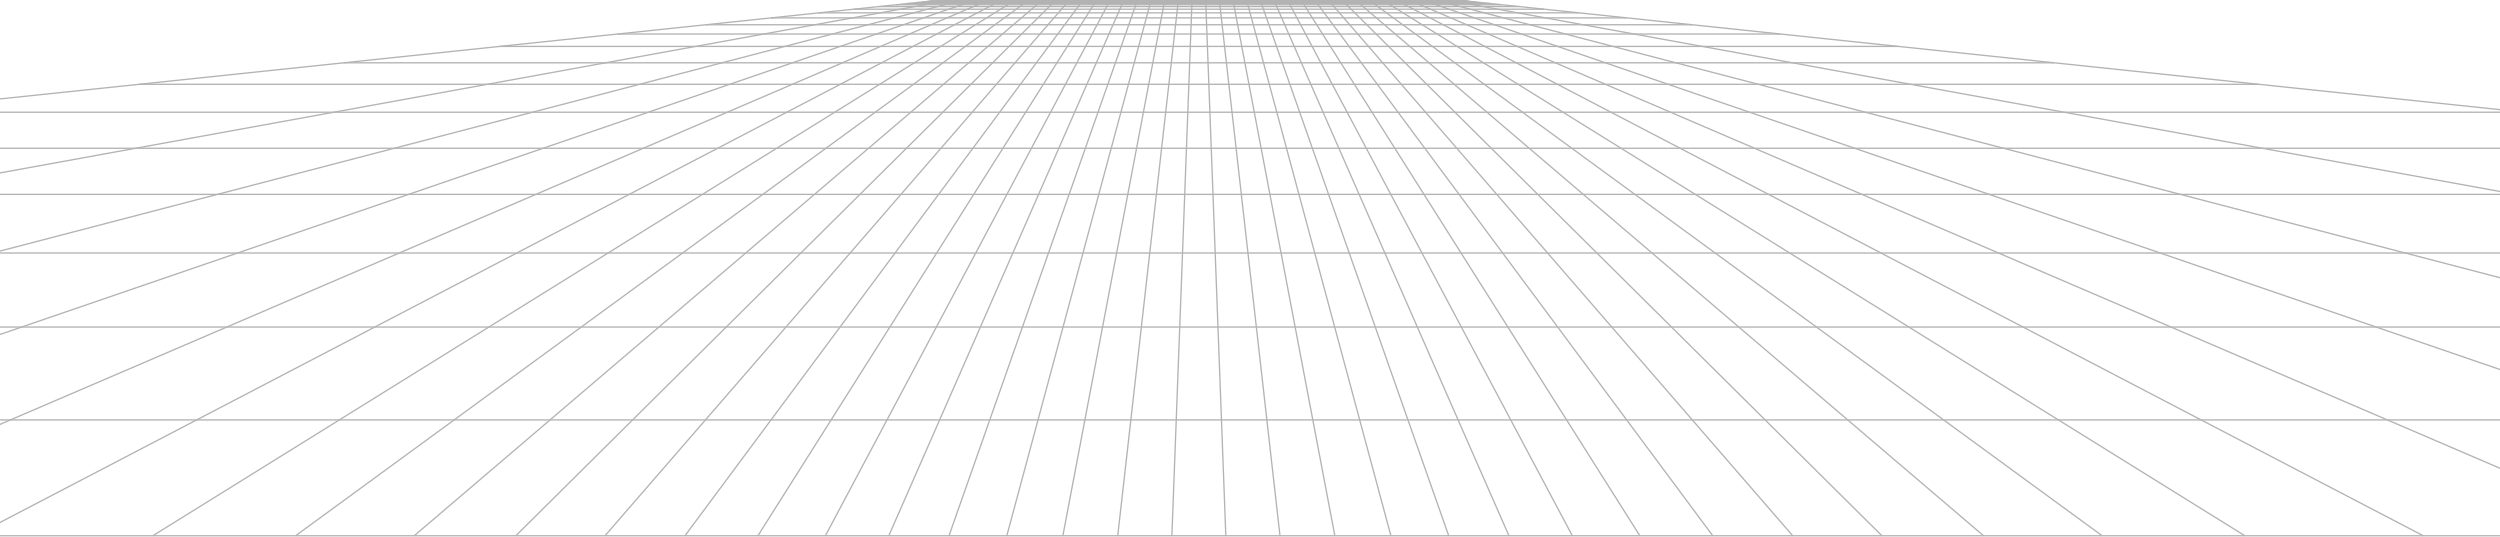
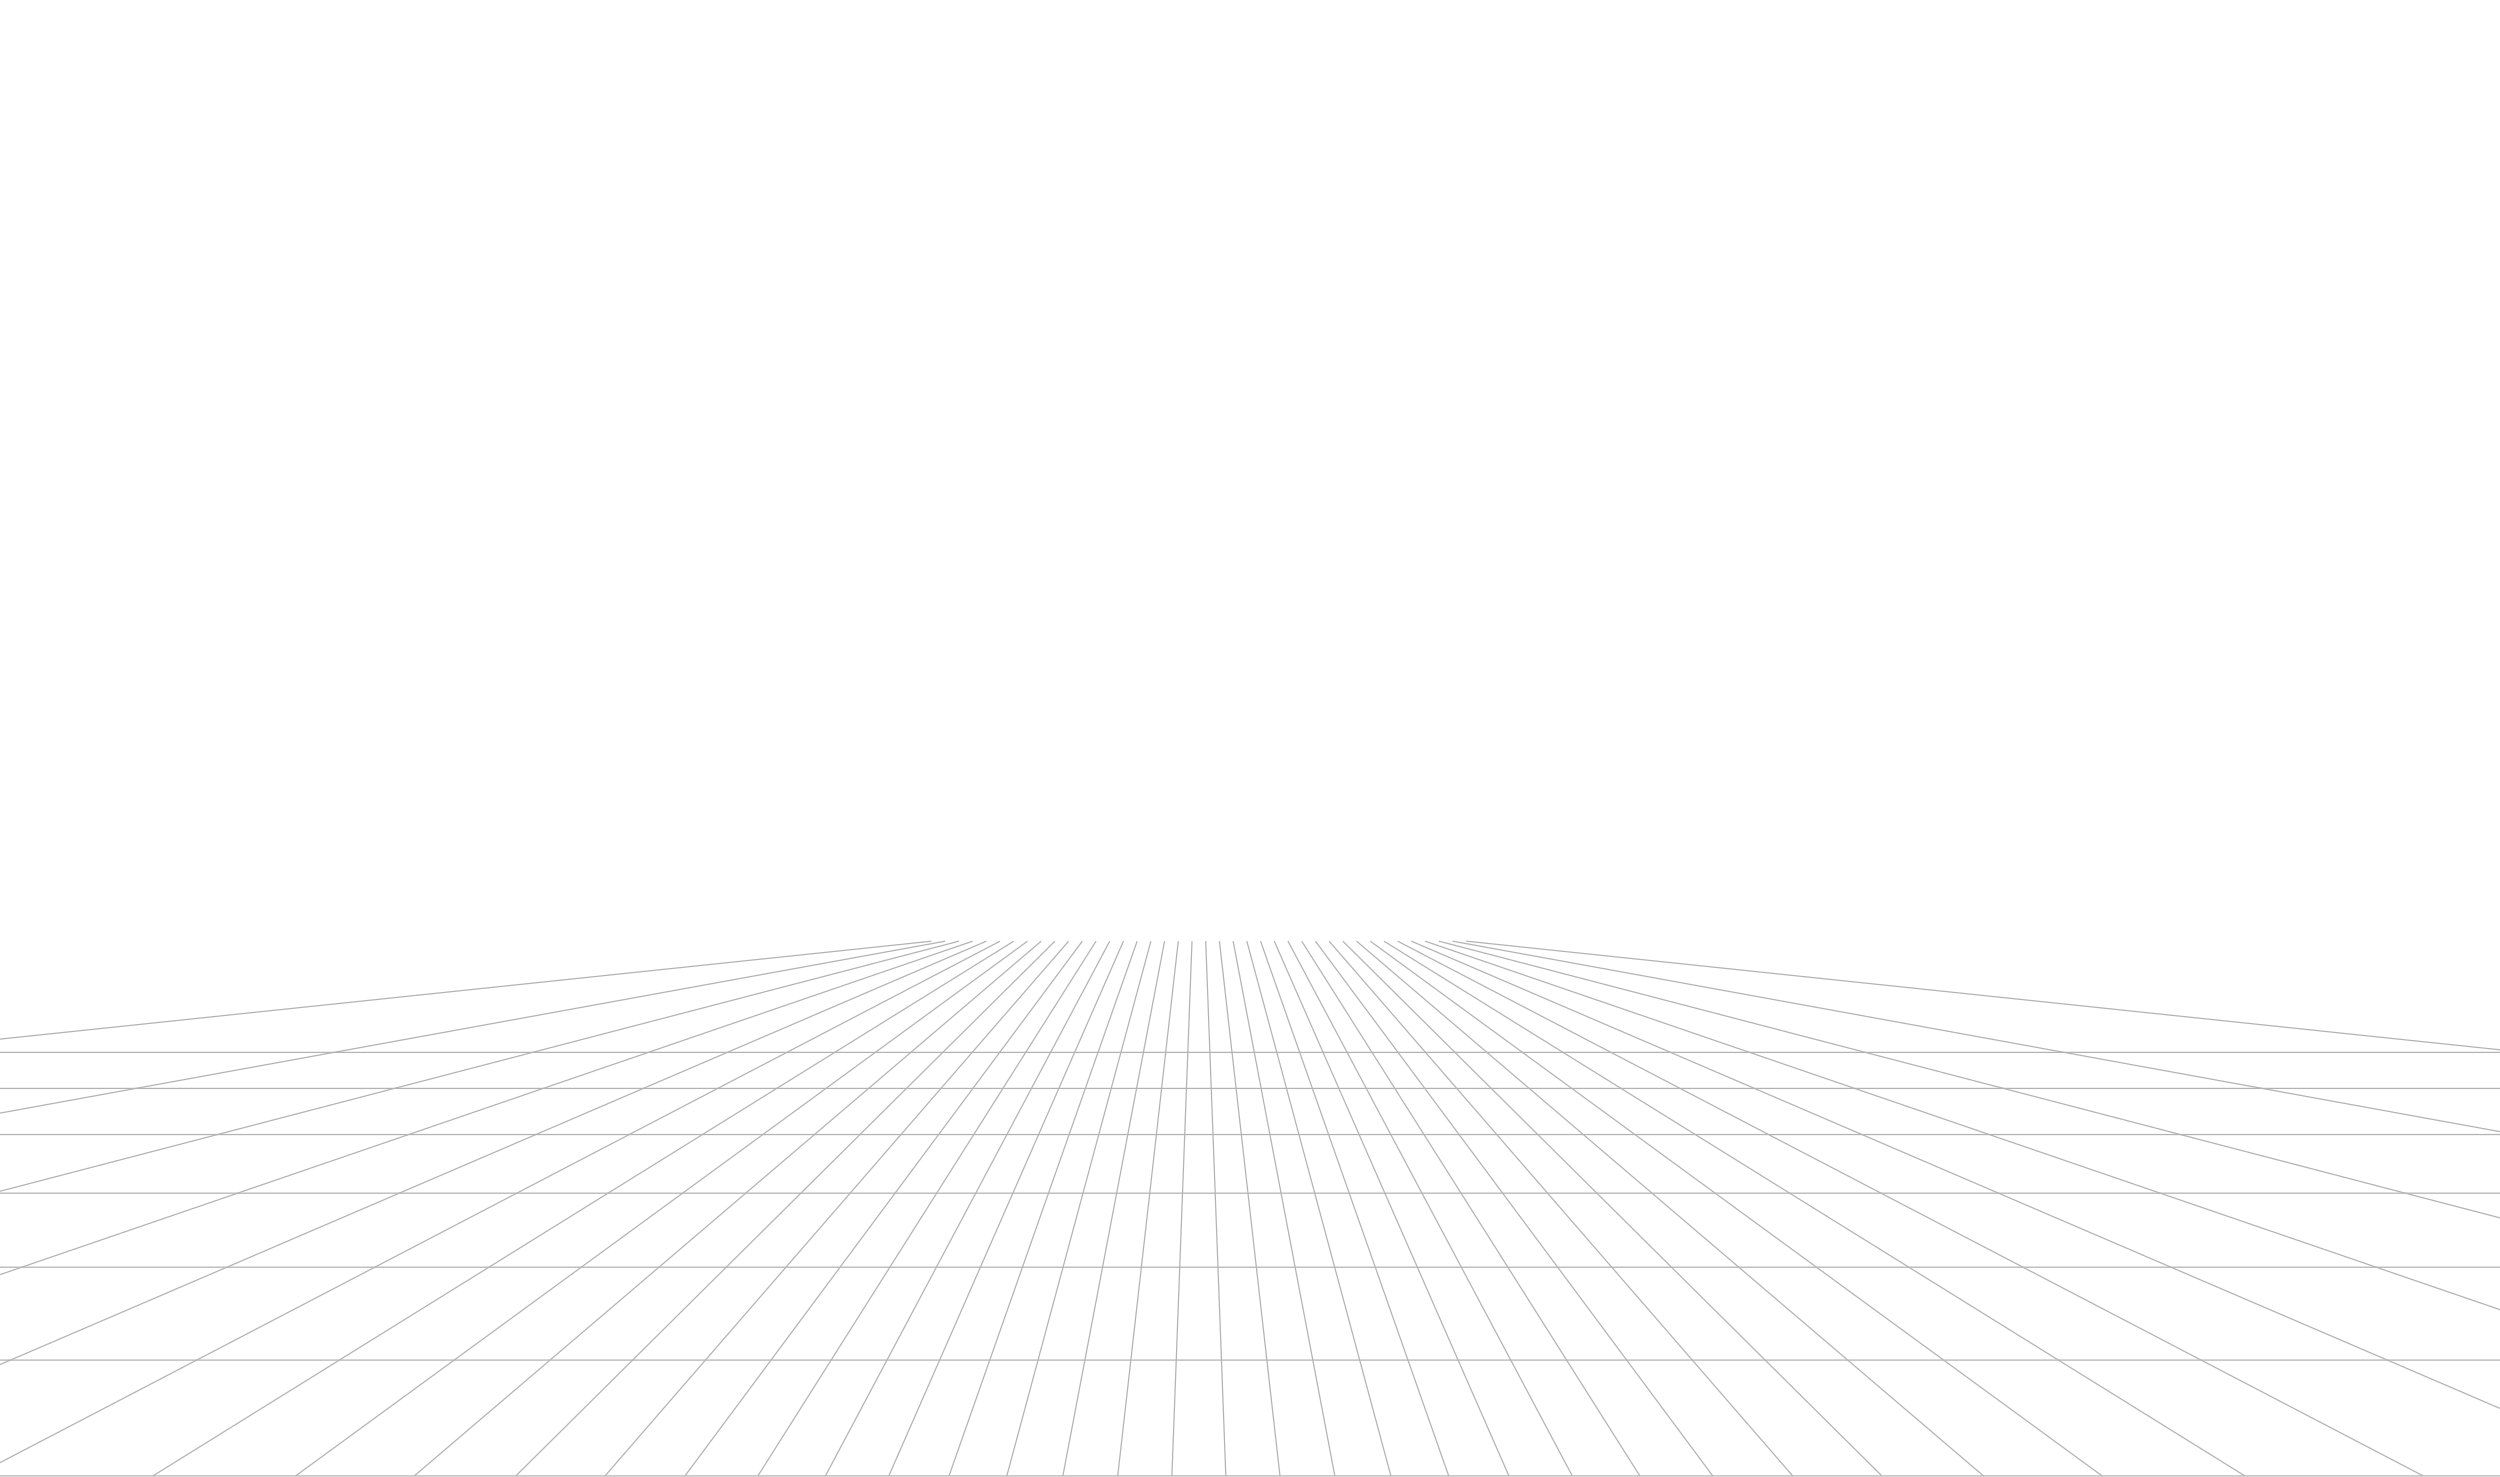
- <svg xmlns="http://www.w3.org/2000/svg" width="1989" height="427" viewBox="0 0 1989 427" fill="none">
-   <path d="M741.078 0.801L-3306.85 426.255" stroke="#B3B3B3" stroke-width="1.064" />
-   <path d="M751.992 0.801L-1587.35 426.255" stroke="#B3B3B3" stroke-width="1.064" />
-   <path d="M762.898 0.801L-868.651 426.255" stroke="#B3B3B3" stroke-width="1.064" />
-   <path d="M773.812 0.801L-467.207 426.255" stroke="#B3B3B3" stroke-width="1.064" />
-   <path d="M784.719 0.801L-206.471 426.255" stroke="#B3B3B3" stroke-width="1.064" />
-   <path d="M795.625 0.801L-20.328 426.255" stroke="#B3B3B3" stroke-width="1.064" />
-   <path d="M806.531 0.801L121.576 426.255" stroke="#B3B3B3" stroke-width="1.064" />
-   <path d="M817.444 0.801L235.151 426.255" stroke="#B3B3B3" stroke-width="1.064" />
-   <path d="M828.352 0.801L329.531 426.255" stroke="#B3B3B3" stroke-width="1.064" />
-   <path d="M839.265 0.801L410.37 426.255" stroke="#B3B3B3" stroke-width="1.064" />
-   <path d="M850.172 0.801L481.332 426.255" stroke="#B3B3B3" stroke-width="1.064" />
-   <path d="M861.078 0.801L544.93 426.255" stroke="#B3B3B3" stroke-width="1.064" />
-   <path d="M871.992 0.801L602.951 426.255" stroke="#B3B3B3" stroke-width="1.064" />
-   <path d="M882.899 0.801L656.681 426.255" stroke="#B3B3B3" stroke-width="1.064" />
-   <path d="M893.812 0.801L707.119 426.255" stroke="#B3B3B3" stroke-width="1.064" />
-   <path d="M904.719 0.801L755.021 426.255" stroke="#B3B3B3" stroke-width="1.064" />
-   <path d="M915.633 0.801L801.02 426.255" stroke="#B3B3B3" stroke-width="1.064" />
-   <path d="M926.531 0.801L845.608 426.255" stroke="#B3B3B3" stroke-width="1.064" />
-   <path d="M937.444 0.801L889.259 426.255" stroke="#B3B3B3" stroke-width="1.064" />
-   <path d="M948.352 0.801L932.35 426.255" stroke="#B3B3B3" stroke-width="1.064" />
-   <path d="M959.265 0.801L975.266 426.255" stroke="#B3B3B3" stroke-width="1.064" />
-   <path d="M970.172 0.801L1018.36 426.255" stroke="#B3B3B3" stroke-width="1.064" />
-   <path d="M981.078 0.801L1062 426.255" stroke="#B3B3B3" stroke-width="1.064" />
-   <path d="M991.992 0.801L1106.6 426.255" stroke="#B3B3B3" stroke-width="1.064" />
-   <path d="M1002.9 0.801L1152.6 426.255" stroke="#B3B3B3" stroke-width="1.064" />
-   <path d="M1013.81 0.801L1200.51 426.255" stroke="#B3B3B3" stroke-width="1.064" />
-   <path d="M1024.72 0.801L1250.94 426.255" stroke="#B3B3B3" stroke-width="1.064" />
-   <path d="M1035.63 0.801L1304.67 426.255" stroke="#B3B3B3" stroke-width="1.064" />
-   <path d="M1046.53 0.801L1362.68 426.255" stroke="#B3B3B3" stroke-width="1.064" />
-   <path d="M1057.45 0.801L1426.29 426.255" stroke="#B3B3B3" stroke-width="1.064" />
-   <path d="M1068.35 0.801L1497.25 426.255" stroke="#B3B3B3" stroke-width="1.064" />
-   <path d="M1079.27 0.801L1578.09 426.255" stroke="#B3B3B3" stroke-width="1.064" />
-   <path d="M1090.17 0.801L1672.47 426.255" stroke="#B3B3B3" stroke-width="1.064" />
-   <path d="M1101.08 0.801L1786.03 426.255" stroke="#B3B3B3" stroke-width="1.064" />
-   <path d="M1112 0.801L1927.95 426.255" stroke="#B3B3B3" stroke-width="1.064" />
-   <path d="M1122.9 0.801L2114.09 426.255" stroke="#B3B3B3" stroke-width="1.064" />
-   <path d="M1133.82 0.801L2374.84 426.255" stroke="#B3B3B3" stroke-width="1.064" />
-   <path d="M1144.72 0.801L2776.27 426.255" stroke="#B3B3B3" stroke-width="1.064" />
-   <path d="M1155.64 0.801L3494.98 426.255" stroke="#B3B3B3" stroke-width="1.064" />
-   <path d="M1166.54 0.801L5214.47 426.255" stroke="#B3B3B3" stroke-width="1.064" />
-   <path d="M741.078 0.801H1166.53" stroke="#B3B3B3" stroke-width="1.064" />
-   <path d="M741.078 0.801H1166.53" stroke="#B3B3B3" stroke-width="1.064" />
-   <path d="M741.078 0.801H1166.53" stroke="#B3B3B3" stroke-width="1.064" />
-   <path d="M741.078 0.801H1166.53" stroke="#B3B3B3" stroke-width="1.064" />
-   <path d="M741.078 0.801H1166.53" stroke="#B3B3B3" stroke-width="1.064" />
-   <path d="M741.078 0.801H1166.53" stroke="#B3B3B3" stroke-width="1.064" />
-   <path d="M741.078 0.801H1166.53" stroke="#B3B3B3" stroke-width="1.064" />
-   <path d="M741.078 0.801H1166.53" stroke="#B3B3B3" stroke-width="1.064" />
-   <path d="M741.078 0.801H1166.54" stroke="#B3B3B3" stroke-width="1.064" />
-   <path d="M741.078 0.801H1166.54" stroke="#B3B3B3" stroke-width="1.064" />
-   <path d="M741.07 0.805H1166.55" stroke="#B3B3B3" stroke-width="1.064" />
-   <path d="M741.055 0.805H1166.56" stroke="#B3B3B3" stroke-width="1.064" />
-   <path d="M741.023 0.809H1166.6" stroke="#B3B3B3" stroke-width="1.064" />
-   <path d="M740.945 0.816H1166.66" stroke="#B3B3B3" stroke-width="1.064" />
-   <path d="M740.812 0.828H1166.8" stroke="#B3B3B3" stroke-width="1.064" />
-   <path d="M740.57 0.855H1167.04" stroke="#B3B3B3" stroke-width="1.064" />
-   <path d="M740.148 0.902H1167.47" stroke="#B3B3B3" stroke-width="1.064" />
-   <path d="M739.43 0.977H1168.18" stroke="#B3B3B3" stroke-width="1.064" />
-   <path d="M738.258 1.102H1169.36" stroke="#B3B3B3" stroke-width="1.064" />
-   <path d="M736.391 1.297H1171.23" stroke="#B3B3B3" stroke-width="1.064" />
-   <path d="M733.484 1.602H1174.14" stroke="#B3B3B3" stroke-width="1.064" />
-   <path d="M729.055 2.062H1178.56" stroke="#B3B3B3" stroke-width="1.064" />
-   <path d="M722.461 2.758H1185.16" stroke="#B3B3B3" stroke-width="1.064" />
-   <path d="M712.797 3.777H1194.81" stroke="#B3B3B3" stroke-width="1.064" />
-   <path d="M698.89 5.238H1208.72" stroke="#B3B3B3" stroke-width="1.064" />
-   <path d="M679.156 7.312H1228.46" stroke="#B3B3B3" stroke-width="1.064" />
-   <path d="M651.547 10.211H1256.06" stroke="#B3B3B3" stroke-width="1.064" />
-   <path d="M613.422 14.223H1294.19" stroke="#B3B3B3" stroke-width="1.064" />
-   <path d="M561.398 19.688H1346.22" stroke="#B3B3B3" stroke-width="1.064" />
-   <path d="M491.18 27.066H1416.43" stroke="#B3B3B3" stroke-width="1.064" />
-   <path d="M397.391 36.922H1510.22" stroke="#B3B3B3" stroke-width="1.064" />
-   <path d="M273.32 49.965H1634.3" stroke="#B3B3B3" stroke-width="1.064" />
-   <path d="M110.656 67.062H1796.97" stroke="#B3B3B3" stroke-width="1.064" />
-   <path d="M-100.812 89.285H2008.43" stroke="#B3B3B3" stroke-width="1.064" />
-   <path d="M-373.539 117.953H2281.16" stroke="#B3B3B3" stroke-width="1.064" />
-   <path d="M-722.656 154.645H2630.29" stroke="#B3B3B3" stroke-width="1.064" />
-   <path d="M-1166.44 201.293H3074.06" stroke="#B3B3B3" stroke-width="1.064" />
-   <path d="M-1726.78 260.188H3634.41" stroke="#B3B3B3" stroke-width="1.064" />
-   <path d="M-2429.89 334.086H4337.49" stroke="#B3B3B3" stroke-width="1.064" />
-   <path d="M-3306.84 426.254H5214.47" stroke="#B3B3B3" stroke-width="1.064" />
+ <svg xmlns="http://www.w3.org/2000/svg" viewBox="0 0 1989 1175" fill="none">
+   <path d="M741.078 748.801L-3306.85 1174.26" stroke="#B3B3B3" strokeWidth="1.064" />
+   <path d="M751.992 748.801L-1587.35 1174.26" stroke="#B3B3B3" strokeWidth="1.064" />
+   <path d="M762.898 748.801L-868.651 1174.26" stroke="#B3B3B3" strokeWidth="1.064" />
+   <path d="M773.812 748.801L-467.207 1174.26" stroke="#B3B3B3" strokeWidth="1.064" />
+   <path d="M784.719 748.801L-206.471 1174.26" stroke="#B3B3B3" strokeWidth="1.064" />
+   <path d="M795.625 748.801L-20.328 1174.26" stroke="#B3B3B3" strokeWidth="1.064" />
+   <path d="M806.531 748.801L121.576 1174.26" stroke="#B3B3B3" strokeWidth="1.064" />
+   <path d="M817.444 748.801L235.151 1174.26" stroke="#B3B3B3" strokeWidth="1.064" />
+   <path d="M828.352 748.801L329.531 1174.26" stroke="#B3B3B3" strokeWidth="1.064" />
+   <path d="M839.265 748.801L410.37 1174.26" stroke="#B3B3B3" strokeWidth="1.064" />
+   <path d="M850.172 748.801L481.332 1174.26" stroke="#B3B3B3" strokeWidth="1.064" />
+   <path d="M861.078 748.801L544.93 1174.26" stroke="#B3B3B3" strokeWidth="1.064" />
+   <path d="M871.992 748.801L602.951 1174.26" stroke="#B3B3B3" strokeWidth="1.064" />
+   <path d="M882.899 748.801L656.681 1174.26" stroke="#B3B3B3" strokeWidth="1.064" />
+   <path d="M893.812 748.801L707.119 1174.26" stroke="#B3B3B3" strokeWidth="1.064" />
+   <path d="M904.719 748.801L755.021 1174.26" stroke="#B3B3B3" strokeWidth="1.064" />
+   <path d="M915.633 748.801L801.02 1174.26" stroke="#B3B3B3" strokeWidth="1.064" />
+   <path d="M926.531 748.801L845.608 1174.26" stroke="#B3B3B3" strokeWidth="1.064" />
+   <path d="M937.444 748.801L889.259 1174.26" stroke="#B3B3B3" strokeWidth="1.064" />
+   <path d="M948.352 748.801L932.35 1174.26" stroke="#B3B3B3" strokeWidth="1.064" />
+   <path d="M959.265 748.801L975.266 1174.26" stroke="#B3B3B3" strokeWidth="1.064" />
+   <path d="M970.172 748.801L1018.36 1174.26" stroke="#B3B3B3" strokeWidth="1.064" />
+   <path d="M981.078 748.801L1062 1174.26" stroke="#B3B3B3" strokeWidth="1.064" />
+   <path d="M991.992 748.801L1106.6 1174.26" stroke="#B3B3B3" strokeWidth="1.064" />
+   <path d="M1002.9 748.801L1152.6 1174.26" stroke="#B3B3B3" strokeWidth="1.064" />
+   <path d="M1013.81 748.801L1200.51 1174.26" stroke="#B3B3B3" strokeWidth="1.064" />
+   <path d="M1024.72 748.801L1250.94 1174.26" stroke="#B3B3B3" strokeWidth="1.064" />
+   <path d="M1035.63 748.801L1304.67 1174.26" stroke="#B3B3B3" strokeWidth="1.064" />
+   <path d="M1046.53 748.801L1362.68 1174.26" stroke="#B3B3B3" strokeWidth="1.064" />
+   <path d="M1057.45 748.801L1426.29 1174.26" stroke="#B3B3B3" strokeWidth="1.064" />
+   <path d="M1068.35 748.801L1497.25 1174.26" stroke="#B3B3B3" strokeWidth="1.064" />
+   <path d="M1079.27 748.801L1578.09 1174.26" stroke="#B3B3B3" strokeWidth="1.064" />
+   <path d="M1090.17 748.801L1672.47 1174.26" stroke="#B3B3B3" strokeWidth="1.064" />
+   <path d="M1101.08 748.801L1786.03 1174.26" stroke="#B3B3B3" strokeWidth="1.064" />
+   <path d="M1112 748.801L1927.95 1174.26" stroke="#B3B3B3" strokeWidth="1.064" />
+   <path d="M1122.9 748.801L2114.09 1174.26" stroke="#B3B3B3" strokeWidth="1.064" />
+   <path d="M1133.82 748.801L2374.84 1174.26" stroke="#B3B3B3" strokeWidth="1.064" />
+   <path d="M1144.72 748.801L2776.27 1174.26" stroke="#B3B3B3" strokeWidth="1.064" />
+   <path d="M1155.64 748.801L3494.98 1174.26" stroke="#B3B3B3" strokeWidth="1.064" />
+   <path d="M1166.54 748.801L5214.47 1174.26" stroke="#B3B3B3" strokeWidth="1.064" />
+   
+   {/* Horizontal lines */}
+   <path d="M-100.812 837.285H2008.43" stroke="#B3B3B3" strokeWidth="1.064" />
+   <path d="M-373.539 865.953H2281.16" stroke="#B3B3B3" strokeWidth="1.064" />
+   <path d="M-722.656 902.645H2630.29" stroke="#B3B3B3" strokeWidth="1.064" />
+   <path d="M-1166.44 949.293H3074.06" stroke="#B3B3B3" strokeWidth="1.064" />
+   <path d="M-1726.78 1008.19H3634.41" stroke="#B3B3B3" strokeWidth="1.064" />
+   <path d="M-2429.89 1082.09H4337.49" stroke="#B3B3B3" strokeWidth="1.064" />
+   <path d="M-3306.84 1174.25H5214.47" stroke="#B3B3B3" strokeWidth="1.064" />
</svg>
